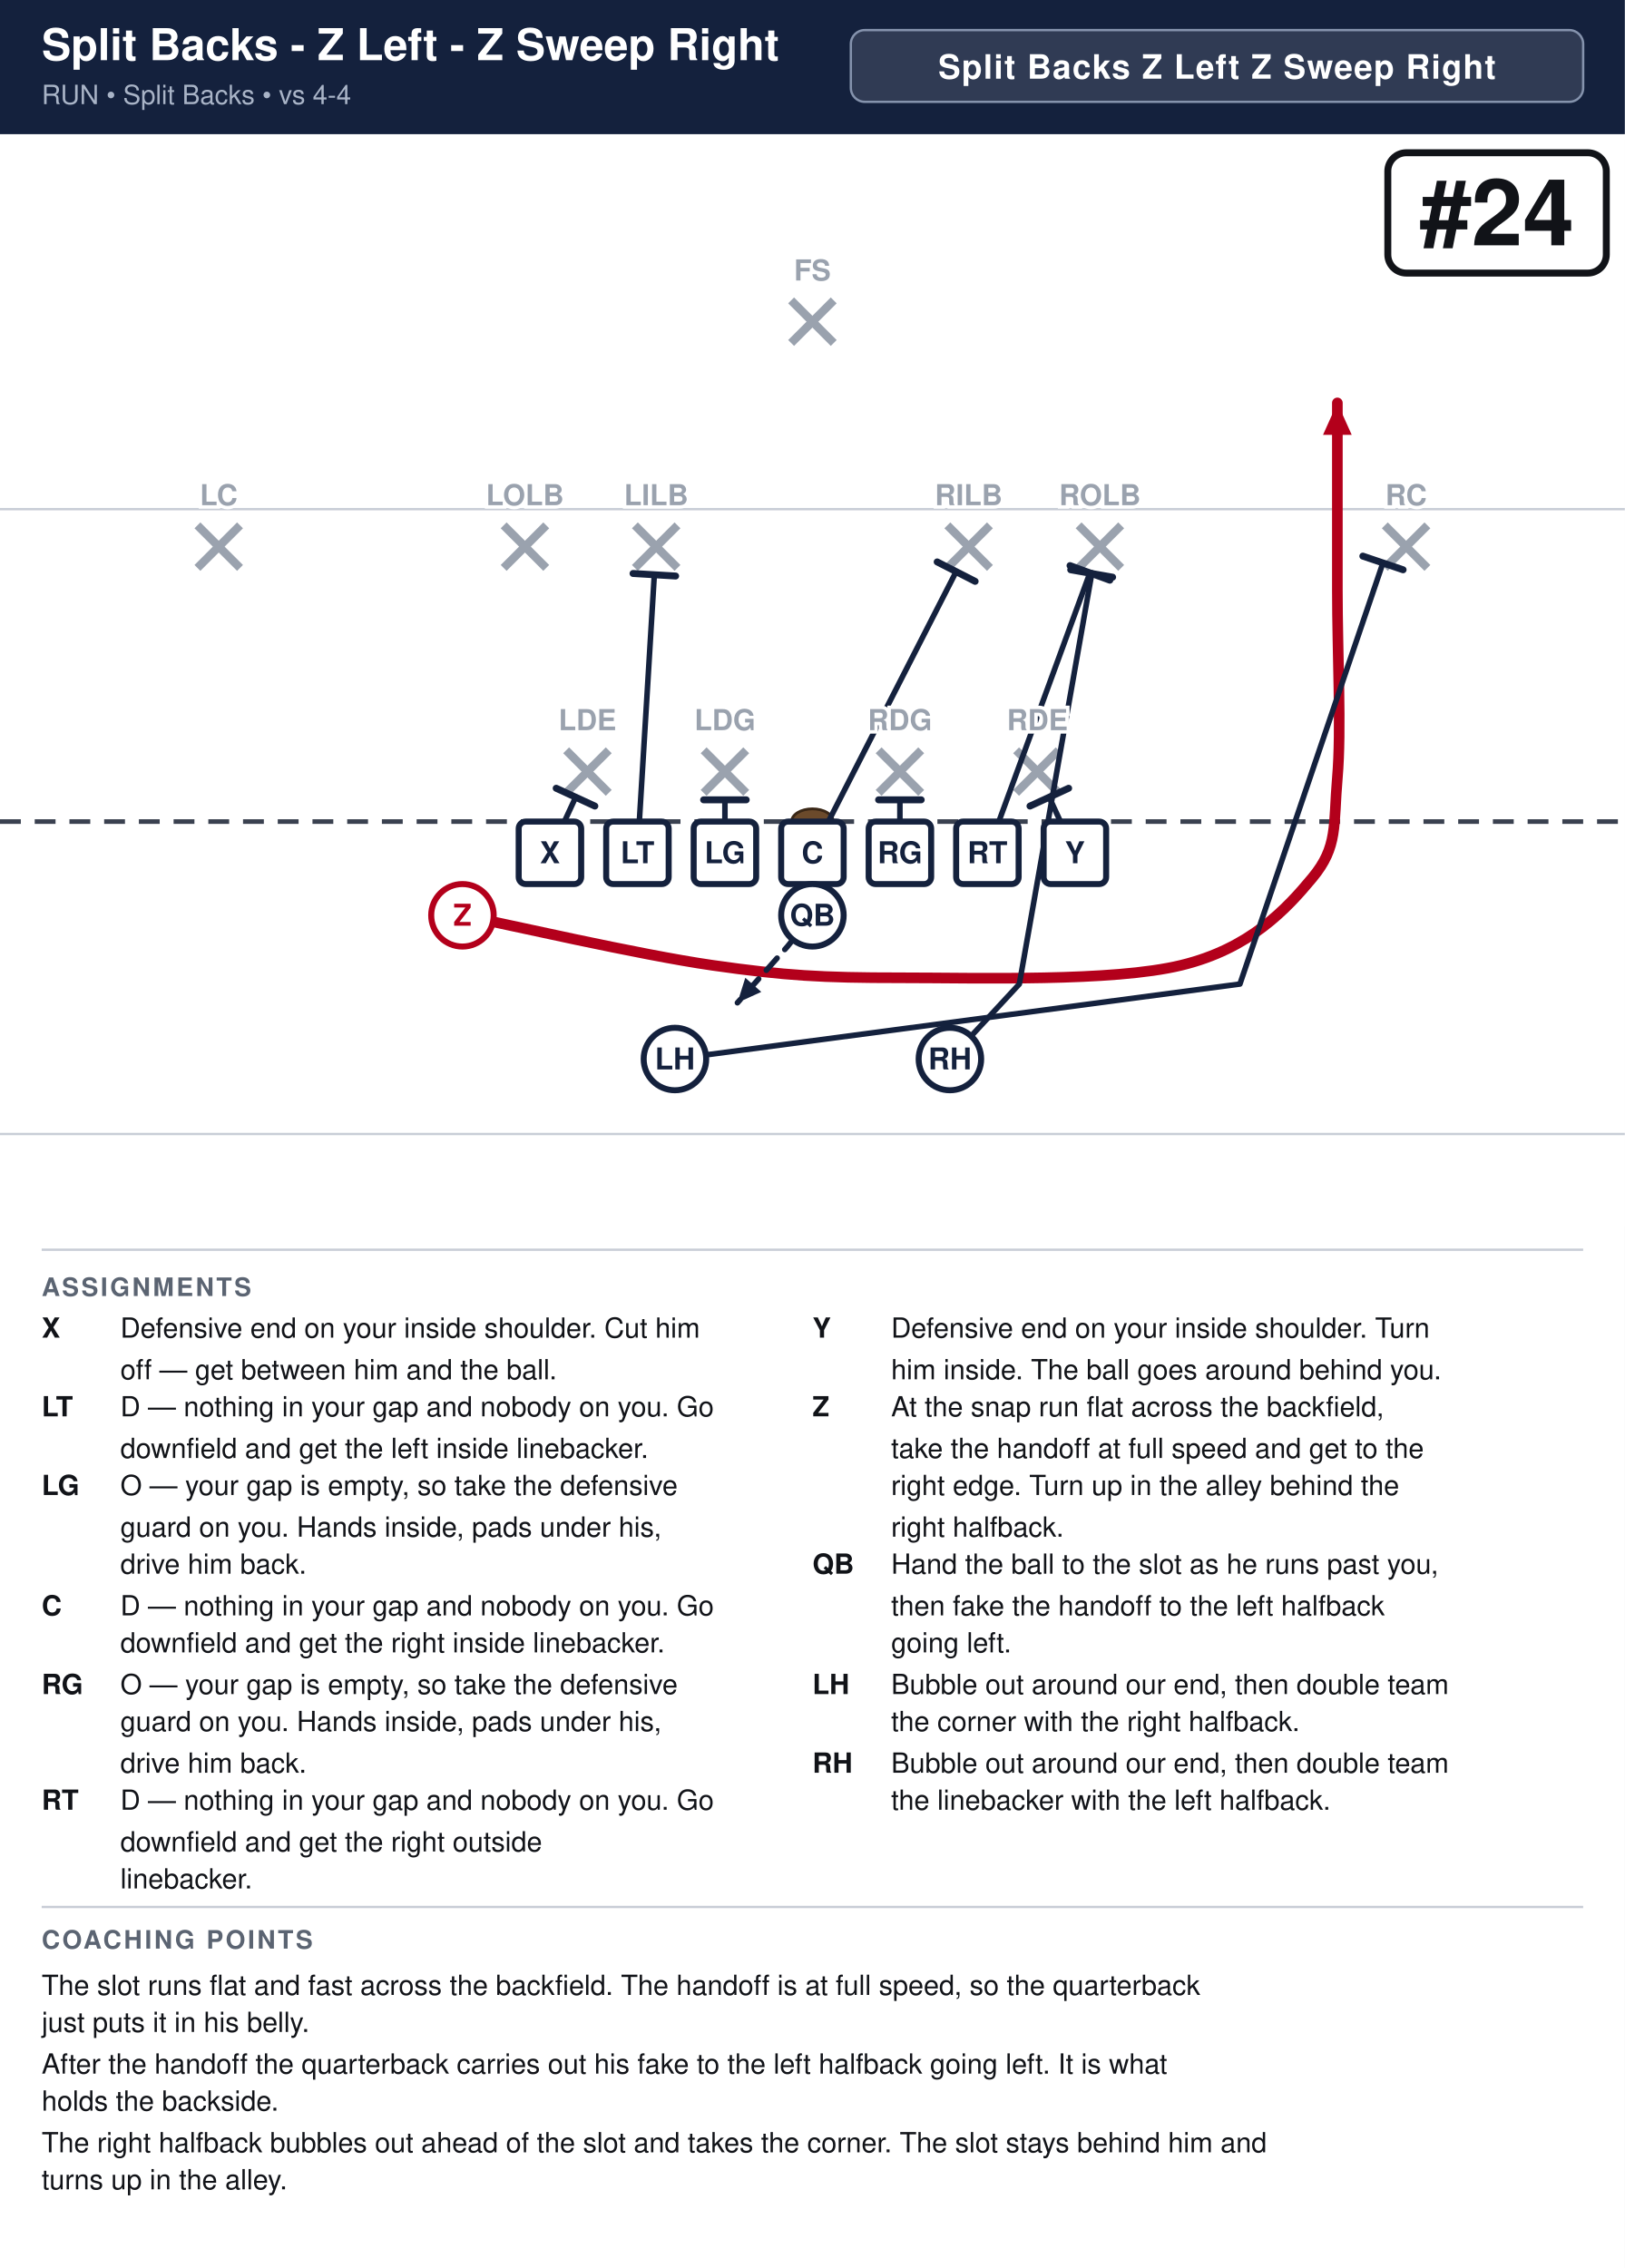
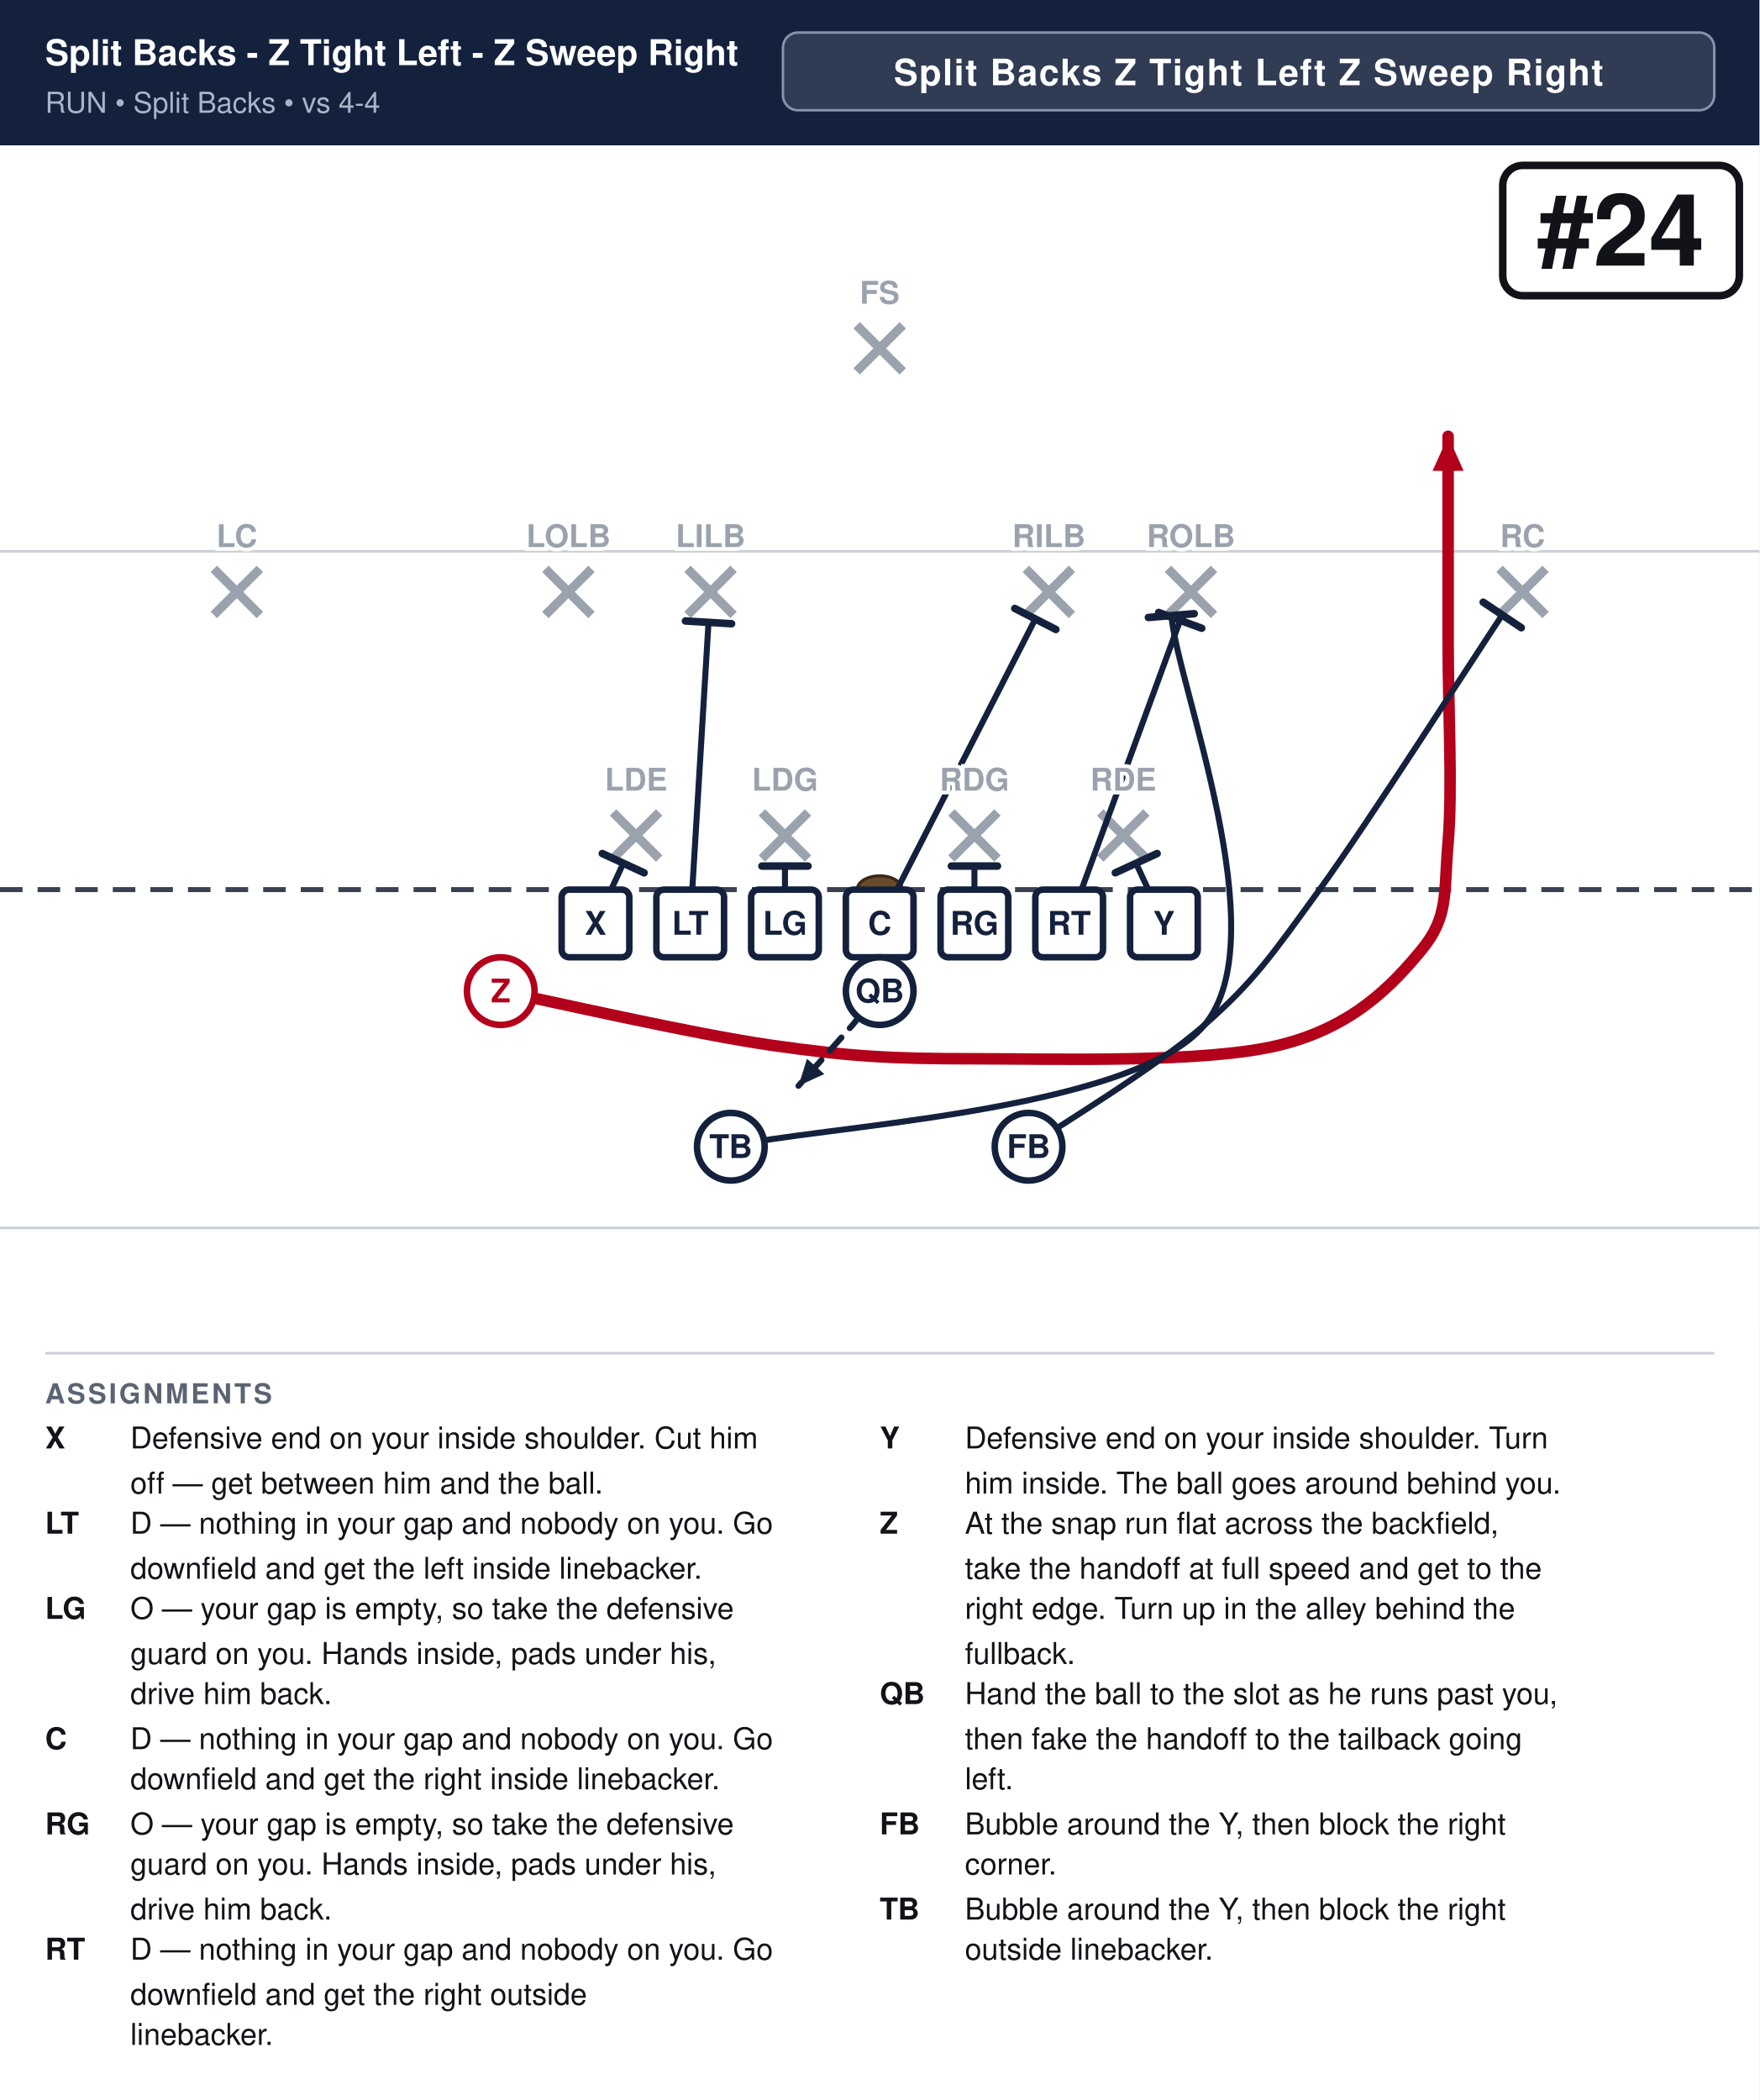
- <svg xmlns="http://www.w3.org/2000/svg" width="702" height="980" viewBox="0 0 702 980" font-family="Segoe UI, Helvetica, Arial, sans-serif">
+ <svg xmlns="http://www.w3.org/2000/svg" width="702" height="838" viewBox="0 0 702 838" font-family="Segoe UI, Helvetica, Arial, sans-serif">
  <rect width="100%" height="100%" fill="#ffffff" />
  <rect x="0" y="0" width="702" height="58" fill="#14213d" />
-   <text x="18" y="26" font-size="19.0" font-weight="700" fill="#ffffff">Split Backs - Z Left - Z Sweep Right</text>
+   <text x="18" y="26" font-size="14.2" font-weight="700" fill="#ffffff">Split Backs - Z Tight Left - Z Sweep Right</text>
  <text x="18" y="45" font-size="11.5" fill="#a9b4c7">RUN  •  Split Backs  •  vs 4-4</text>
-   <rect x="367.6" y="13" width="316.4" height="31" rx="6" fill="#ffffff" fill-opacity="0.12" stroke="#8593ad" stroke-width="1" />
-   <text x="525.8" y="34" text-anchor="middle" font-size="14.5" font-weight="700" fill="#ffffff" letter-spacing="0.5">Split Backs Z Left Z Sweep Right</text>
+   <rect x="312.4" y="13" width="371.6" height="31" rx="6" fill="#ffffff" fill-opacity="0.12" stroke="#8593ad" stroke-width="1" />
+   <text x="498.2" y="34" text-anchor="middle" font-size="14.5" font-weight="700" fill="#ffffff" letter-spacing="0.5">Split Backs Z Tight Left Z Sweep Right</text>
  <clipPath id="fieldclip">
    <rect x="0" y="58" width="702" height="472" />
  </clipPath>
  <g clip-path="url(#fieldclip)">
    <g transform="translate(-0.0,31.0)">
      <rect x="0" y="0" width="702" height="513" fill="#ffffff" />
      <line x1="0" y1="459.0" x2="702" y2="459.0" stroke="#c8cdd6" stroke-width="1" />
      <line x1="0" y1="189.0" x2="702" y2="189.0" stroke="#c8cdd6" stroke-width="1" />
      <line x1="0" y1="324.0" x2="702" y2="324.0" stroke="#3a4150" stroke-width="2" stroke-dasharray="9 6" />
      <ellipse cx="351.0" cy="324.0" rx="9" ry="5.5" fill="#6b4a2b" stroke="#3a2716" stroke-width="1.2" />
      <line x1="244.6" y1="293.2" x2="263.0" y2="311.6" stroke="#9aa2ae" stroke-width="3.6" />
      <line x1="263.0" y1="293.2" x2="244.6" y2="311.6" stroke="#9aa2ae" stroke-width="3.6" />
      <line x1="304.0" y1="293.2" x2="322.4" y2="311.6" stroke="#9aa2ae" stroke-width="3.6" />
      <line x1="322.4" y1="293.2" x2="304.0" y2="311.6" stroke="#9aa2ae" stroke-width="3.6" />
      <line x1="379.6" y1="293.2" x2="398.0" y2="311.6" stroke="#9aa2ae" stroke-width="3.6" />
      <line x1="398.0" y1="293.2" x2="379.6" y2="311.6" stroke="#9aa2ae" stroke-width="3.6" />
      <line x1="439.0" y1="293.2" x2="457.4" y2="311.6" stroke="#9aa2ae" stroke-width="3.6" />
      <line x1="457.4" y1="293.2" x2="439.0" y2="311.6" stroke="#9aa2ae" stroke-width="3.6" />
      <line x1="217.6" y1="196.0" x2="236.0" y2="214.4" stroke="#9aa2ae" stroke-width="3.6" />
      <line x1="236.0" y1="196.0" x2="217.6" y2="214.4" stroke="#9aa2ae" stroke-width="3.6" />
      <line x1="274.3" y1="196.0" x2="292.7" y2="214.4" stroke="#9aa2ae" stroke-width="3.6" />
      <line x1="292.7" y1="196.0" x2="274.3" y2="214.4" stroke="#9aa2ae" stroke-width="3.6" />
      <line x1="409.3" y1="196.0" x2="427.7" y2="214.4" stroke="#9aa2ae" stroke-width="3.6" />
      <line x1="427.7" y1="196.0" x2="409.3" y2="214.4" stroke="#9aa2ae" stroke-width="3.6" />
      <line x1="466.0" y1="196.0" x2="484.4" y2="214.4" stroke="#9aa2ae" stroke-width="3.6" />
      <line x1="484.4" y1="196.0" x2="466.0" y2="214.4" stroke="#9aa2ae" stroke-width="3.6" />
      <line x1="85.3" y1="196.0" x2="103.7" y2="214.4" stroke="#9aa2ae" stroke-width="3.6" />
      <line x1="103.7" y1="196.0" x2="85.3" y2="214.4" stroke="#9aa2ae" stroke-width="3.6" />
      <line x1="598.3" y1="196.0" x2="616.7" y2="214.4" stroke="#9aa2ae" stroke-width="3.6" />
      <line x1="616.7" y1="196.0" x2="598.3" y2="214.4" stroke="#9aa2ae" stroke-width="3.6" />
      <line x1="341.8" y1="98.8" x2="360.2" y2="117.2" stroke="#9aa2ae" stroke-width="3.6" />
      <line x1="360.2" y1="98.8" x2="341.8" y2="117.2" stroke="#9aa2ae" stroke-width="3.6" />
      <path d="M237.6,337.5 L248.7,313.5" fill="none" stroke="#14213d" stroke-width="2.4" stroke-linecap="round" stroke-linejoin="round" />
      <line x1="240.3" y1="309.6" x2="257.0" y2="317.3" stroke="#14213d" stroke-width="3.0" stroke-linecap="round" />
      <path d="M275.4,337.5 L282.7,217.4" fill="none" stroke="#14213d" stroke-width="2.4" stroke-linecap="round" stroke-linejoin="round" />
      <line x1="273.5" y1="216.8" x2="291.9" y2="217.9" stroke="#14213d" stroke-width="3.0" stroke-linecap="round" />
      <path d="M313.2,337.5 L313.2,314.6" fill="none" stroke="#14213d" stroke-width="2.4" stroke-linecap="round" stroke-linejoin="round" />
      <line x1="304.0" y1="314.6" x2="322.4" y2="314.6" stroke="#14213d" stroke-width="3.0" stroke-linecap="round" />
      <path d="M351.0,337.5 L413.1,216.0" fill="none" stroke="#14213d" stroke-width="2.4" stroke-linecap="round" stroke-linejoin="round" />
      <line x1="404.9" y1="211.8" x2="421.3" y2="220.2" stroke="#14213d" stroke-width="3.0" stroke-linecap="round" />
      <path d="M388.8,337.5 L388.8,314.6" fill="none" stroke="#14213d" stroke-width="2.4" stroke-linecap="round" stroke-linejoin="round" />
      <line x1="379.6" y1="314.6" x2="398.0" y2="314.6" stroke="#14213d" stroke-width="3.0" stroke-linecap="round" />
      <path d="M426.6,337.5 L470.9,216.5" fill="none" stroke="#14213d" stroke-width="2.4" stroke-linecap="round" stroke-linejoin="round" />
      <line x1="462.3" y1="213.4" x2="479.5" y2="219.7" stroke="#14213d" stroke-width="3.0" stroke-linecap="round" />
      <path d="M464.4,337.5 L453.3,313.5" fill="none" stroke="#14213d" stroke-width="2.4" stroke-linecap="round" stroke-linejoin="round" />
      <line x1="445.0" y1="317.3" x2="461.7" y2="309.6" stroke="#14213d" stroke-width="3.0" stroke-linecap="round" />
      <path d="M199.8,364.5 C217.8,368.1 276.3,381.6 307.8,386.1 C339.3,390.6 355.1,391.5 388.8,391.5 C422.6,391.5 480.6,393.3 510.3,386.1 C540.0,378.9 555.8,361.8 567.0,348.3 C578.2,334.8 576.0,325.8 577.8,305.1 C579.6,284.4 577.8,251.1 577.8,224.1 C577.8,197.1 577.8,156.6 577.8,143.1" fill="none" stroke="#b3001b" stroke-width="4.6" stroke-linecap="round" stroke-linejoin="round" />
      <polygon points="577.8,143.1 584.0,156.9 571.6,156.9" fill="#b3001b" />
      <path d="M351.0,364.5 L340.2,378.0 L318.6,402.3" fill="none" stroke="#14213d" stroke-width="2.4" stroke-linecap="round" stroke-linejoin="round" stroke-dasharray="7 5" />
      <polygon points="318.6,402.3 322.0,391.5 328.9,397.6" fill="#14213d" />
-       <path d="M291.6,426.6 L535.7,394.2 L597.5,212.2" fill="none" stroke="#14213d" stroke-width="2.4" stroke-linecap="round" stroke-linejoin="round" />
-       <line x1="588.8" y1="209.3" x2="606.2" y2="215.2" stroke="#14213d" stroke-width="3.0" stroke-linecap="round" />
-       <path d="M410.4,426.6 L440.4,394.2 L471.7,216.8" fill="none" stroke="#14213d" stroke-width="2.4" stroke-linecap="round" stroke-linejoin="round" />
-       <line x1="462.6" y1="215.2" x2="480.7" y2="218.4" stroke="#14213d" stroke-width="3.0" stroke-linecap="round" />
+       <path d="M410.4,426.6 C422.1,418.5 461.2,395.1 480.6,378.0 C500.0,360.9 506.7,351.3 526.5,324.0 C546.3,296.7 587.2,232.7 599.4,214.4" fill="none" stroke="#14213d" stroke-width="2.4" stroke-linecap="round" stroke-linejoin="round" />
+       <line x1="591.8" y1="209.3" x2="607.0" y2="219.5" stroke="#14213d" stroke-width="3.0" stroke-linecap="round" />
+       <path d="M291.6,426.6 C323.1,418.5 451.3,413.3 480.6,378.0 C509.9,342.7 469.6,241.9 467.4,214.7" fill="none" stroke="#14213d" stroke-width="2.4" stroke-linecap="round" stroke-linejoin="round" />
+       <line x1="458.2" y1="215.4" x2="476.5" y2="213.9" stroke="#14213d" stroke-width="3.0" stroke-linecap="round" />
      <rect x="224.1" y="324.0" width="27.0" height="27.0" rx="3" fill="#ffffff" stroke="#14213d" stroke-width="2.6" />
      <text x="237.6" y="342.0" text-anchor="middle" font-size="13" font-weight="700" fill="#14213d">X</text>
      <rect x="261.9" y="324.0" width="27.0" height="27.0" rx="3" fill="#ffffff" stroke="#14213d" stroke-width="2.6" />
      <text x="275.4" y="342.0" text-anchor="middle" font-size="13" font-weight="700" fill="#14213d">LT</text>
      <rect x="299.7" y="324.0" width="27.0" height="27.0" rx="3" fill="#ffffff" stroke="#14213d" stroke-width="2.6" />
      <text x="313.2" y="342.0" text-anchor="middle" font-size="13" font-weight="700" fill="#14213d">LG</text>
      <rect x="337.5" y="324.0" width="27.0" height="27.0" rx="3" fill="#ffffff" stroke="#14213d" stroke-width="2.6" />
      <text x="351.0" y="342.0" text-anchor="middle" font-size="13" font-weight="700" fill="#14213d">C</text>
      <rect x="375.3" y="324.0" width="27.0" height="27.0" rx="3" fill="#ffffff" stroke="#14213d" stroke-width="2.6" />
      <text x="388.8" y="342.0" text-anchor="middle" font-size="13" font-weight="700" fill="#14213d">RG</text>
      <rect x="413.1" y="324.0" width="27.0" height="27.0" rx="3" fill="#ffffff" stroke="#14213d" stroke-width="2.6" />
      <text x="426.6" y="342.0" text-anchor="middle" font-size="13" font-weight="700" fill="#14213d">RT</text>
      <rect x="450.9" y="324.0" width="27.0" height="27.0" rx="3" fill="#ffffff" stroke="#14213d" stroke-width="2.6" />
      <text x="464.4" y="342.0" text-anchor="middle" font-size="13" font-weight="700" fill="#14213d">Y</text>
      <circle cx="199.8" cy="364.5" r="13.5" fill="#ffffff" stroke="#b3001b" stroke-width="2.6" />
      <text x="199.8" y="369.0" text-anchor="middle" font-size="13" font-weight="700" fill="#b3001b">Z</text>
      <circle cx="351.0" cy="364.5" r="13.5" fill="#ffffff" stroke="#14213d" stroke-width="2.6" />
      <text x="351.0" y="369.0" text-anchor="middle" font-size="13" font-weight="700" fill="#14213d">QB</text>
      <circle cx="291.6" cy="426.6" r="13.5" fill="#ffffff" stroke="#14213d" stroke-width="2.6" />
-       <text x="291.6" y="431.1" text-anchor="middle" font-size="13" font-weight="700" fill="#14213d">LH</text>
+       <text x="291.6" y="431.1" text-anchor="middle" font-size="13" font-weight="700" fill="#14213d">TB</text>
      <circle cx="410.4" cy="426.6" r="13.5" fill="#ffffff" stroke="#14213d" stroke-width="2.6" />
-       <text x="410.4" y="431.1" text-anchor="middle" font-size="13" font-weight="700" fill="#14213d">RH</text>
+       <text x="410.4" y="431.1" text-anchor="middle" font-size="13" font-weight="700" fill="#14213d">FB</text>
      <text x="253.8" y="284.5" text-anchor="middle" font-size="12.5" fill="#9aa2ae" font-weight="600" stroke="#fff" stroke-width="3" paint-order="stroke">LDE</text>
      <text x="313.2" y="284.5" text-anchor="middle" font-size="12.5" fill="#9aa2ae" font-weight="600" stroke="#fff" stroke-width="3" paint-order="stroke">LDG</text>
      <text x="388.8" y="284.5" text-anchor="middle" font-size="12.5" fill="#9aa2ae" font-weight="600" stroke="#fff" stroke-width="3" paint-order="stroke">RDG</text>
      <text x="448.2" y="284.5" text-anchor="middle" font-size="12.5" fill="#9aa2ae" font-weight="600" stroke="#fff" stroke-width="3" paint-order="stroke">RDE</text>
      <text x="226.8" y="187.3" text-anchor="middle" font-size="12.5" fill="#9aa2ae" font-weight="600" stroke="#fff" stroke-width="3" paint-order="stroke">LOLB</text>
      <text x="283.5" y="187.3" text-anchor="middle" font-size="12.5" fill="#9aa2ae" font-weight="600" stroke="#fff" stroke-width="3" paint-order="stroke">LILB</text>
      <text x="418.5" y="187.3" text-anchor="middle" font-size="12.5" fill="#9aa2ae" font-weight="600" stroke="#fff" stroke-width="3" paint-order="stroke">RILB</text>
      <text x="475.2" y="187.3" text-anchor="middle" font-size="12.5" fill="#9aa2ae" font-weight="600" stroke="#fff" stroke-width="3" paint-order="stroke">ROLB</text>
      <text x="94.5" y="187.3" text-anchor="middle" font-size="12.5" fill="#9aa2ae" font-weight="600" stroke="#fff" stroke-width="3" paint-order="stroke">LC</text>
      <text x="607.5" y="187.3" text-anchor="middle" font-size="12.5" fill="#9aa2ae" font-weight="600" stroke="#fff" stroke-width="3" paint-order="stroke">RC</text>
      <text x="351.0" y="90.2" text-anchor="middle" font-size="12.5" fill="#9aa2ae" font-weight="600" stroke="#fff" stroke-width="3" paint-order="stroke">FS</text>
      <rect x="599.6" y="35.0" width="94.4" height="52.0" rx="8" fill="#ffffff" stroke="#111318" stroke-width="3" />
      <text x="646.8" y="75.0" text-anchor="middle" font-size="40" font-weight="800" fill="#111318">#24</text>
    </g>
  </g>
  <line x1="18" y1="540" x2="684" y2="540" stroke="#c8cdd6" stroke-width="1" />
  <text x="18" y="560" font-size="11" font-weight="700" fill="#5b6472" letter-spacing="1">ASSIGNMENTS</text>
  <text x="18" y="578" font-size="12" font-weight="700" fill="#111318">X</text>
  <text x="52" y="578" font-size="12" fill="#111318">Defensive end on your inside shoulder. Cut him</text>
  <text x="52" y="596" font-size="12" fill="#111318">off — get between him and the ball.</text>
  <text x="18" y="612" font-size="12" font-weight="700" fill="#111318">LT</text>
  <text x="52" y="612" font-size="12" fill="#111318">D — nothing in your gap and nobody on you. Go</text>
  <text x="52" y="630" font-size="12" fill="#111318">downfield and get the left inside linebacker.</text>
  <text x="18" y="646" font-size="12" font-weight="700" fill="#111318">LG</text>
  <text x="52" y="646" font-size="12" fill="#111318">O — your gap is empty, so take the defensive</text>
  <text x="52" y="664" font-size="12" fill="#111318">guard on you. Hands inside, pads under his,</text>
  <text x="52" y="680" font-size="12" fill="#111318">drive him back.</text>
  <text x="18" y="698" font-size="12" font-weight="700" fill="#111318">C</text>
  <text x="52" y="698" font-size="12" fill="#111318">D — nothing in your gap and nobody on you. Go</text>
  <text x="52" y="714" font-size="12" fill="#111318">downfield and get the right inside linebacker.</text>
  <text x="18" y="732" font-size="12" font-weight="700" fill="#111318">RG</text>
  <text x="52" y="732" font-size="12" fill="#111318">O — your gap is empty, so take the defensive</text>
  <text x="52" y="748" font-size="12" fill="#111318">guard on you. Hands inside, pads under his,</text>
  <text x="52" y="766" font-size="12" fill="#111318">drive him back.</text>
  <text x="18" y="782" font-size="12" font-weight="700" fill="#111318">RT</text>
  <text x="52" y="782" font-size="12" fill="#111318">D — nothing in your gap and nobody on you. Go</text>
  <text x="52" y="800" font-size="12" fill="#111318">downfield and get the right outside</text>
  <text x="52" y="816" font-size="12" fill="#111318">linebacker.</text>
  <text x="351" y="578" font-size="12" font-weight="700" fill="#111318">Y</text>
  <text x="385" y="578" font-size="12" fill="#111318">Defensive end on your inside shoulder. Turn</text>
  <text x="385" y="596" font-size="12" fill="#111318">him inside. The ball goes around behind you.</text>
  <text x="351" y="612" font-size="12" font-weight="700" fill="#111318">Z</text>
  <text x="385" y="612" font-size="12" fill="#111318">At the snap run flat across the backfield,</text>
  <text x="385" y="630" font-size="12" fill="#111318">take the handoff at full speed and get to the</text>
  <text x="385" y="646" font-size="12" fill="#111318">right edge. Turn up in the alley behind the</text>
-   <text x="385" y="664" font-size="12" fill="#111318">right halfback.</text>
+   <text x="385" y="664" font-size="12" fill="#111318">fullback.</text>
  <text x="351" y="680" font-size="12" font-weight="700" fill="#111318">QB</text>
  <text x="385" y="680" font-size="12" fill="#111318">Hand the ball to the slot as he runs past you,</text>
-   <text x="385" y="698" font-size="12" fill="#111318">then fake the handoff to the left halfback</text>
-   <text x="385" y="714" font-size="12" fill="#111318">going left.</text>
-   <text x="351" y="732" font-size="12" font-weight="700" fill="#111318">LH</text>
-   <text x="385" y="732" font-size="12" fill="#111318">Bubble out around our end, then double team</text>
-   <text x="385" y="748" font-size="12" fill="#111318">the corner with the right halfback.</text>
-   <text x="351" y="766" font-size="12" font-weight="700" fill="#111318">RH</text>
-   <text x="385" y="766" font-size="12" fill="#111318">Bubble out around our end, then double team</text>
-   <text x="385" y="782" font-size="12" fill="#111318">the linebacker with the left halfback.</text>
-   <line x1="18" y1="824" x2="684" y2="824" stroke="#c8cdd6" stroke-width="1" />
-   <text x="18" y="842" font-size="11" font-weight="700" fill="#5b6472" letter-spacing="1">COACHING POINTS</text>
-   <text x="18" y="862" font-size="12" fill="#111318">The slot runs flat and fast across the backfield. The handoff is at full speed, so the quarterback</text>
-   <text x="18" y="878" font-size="12" fill="#111318">just puts it in his belly.</text>
-   <text x="18" y="896" font-size="12" fill="#111318">After the handoff the quarterback carries out his fake to the left halfback going left. It is what</text>
-   <text x="18" y="912" font-size="12" fill="#111318">holds the backside.</text>
-   <text x="18" y="930" font-size="12" fill="#111318">The right halfback bubbles out ahead of the slot and takes the corner. The slot stays behind him and</text>
-   <text x="18" y="946" font-size="12" fill="#111318">turns up in the alley.</text>
+   <text x="385" y="698" font-size="12" fill="#111318">then fake the handoff to the tailback going</text>
+   <text x="385" y="714" font-size="12" fill="#111318">left.</text>
+   <text x="351" y="732" font-size="12" font-weight="700" fill="#111318">FB</text>
+   <text x="385" y="732" font-size="12" fill="#111318">Bubble around the Y, then block the right</text>
+   <text x="385" y="748" font-size="12" fill="#111318">corner.</text>
+   <text x="351" y="766" font-size="12" font-weight="700" fill="#111318">TB</text>
+   <text x="385" y="766" font-size="12" fill="#111318">Bubble around the Y, then block the right</text>
+   <text x="385" y="782" font-size="12" fill="#111318">outside linebacker.</text>
</svg>
